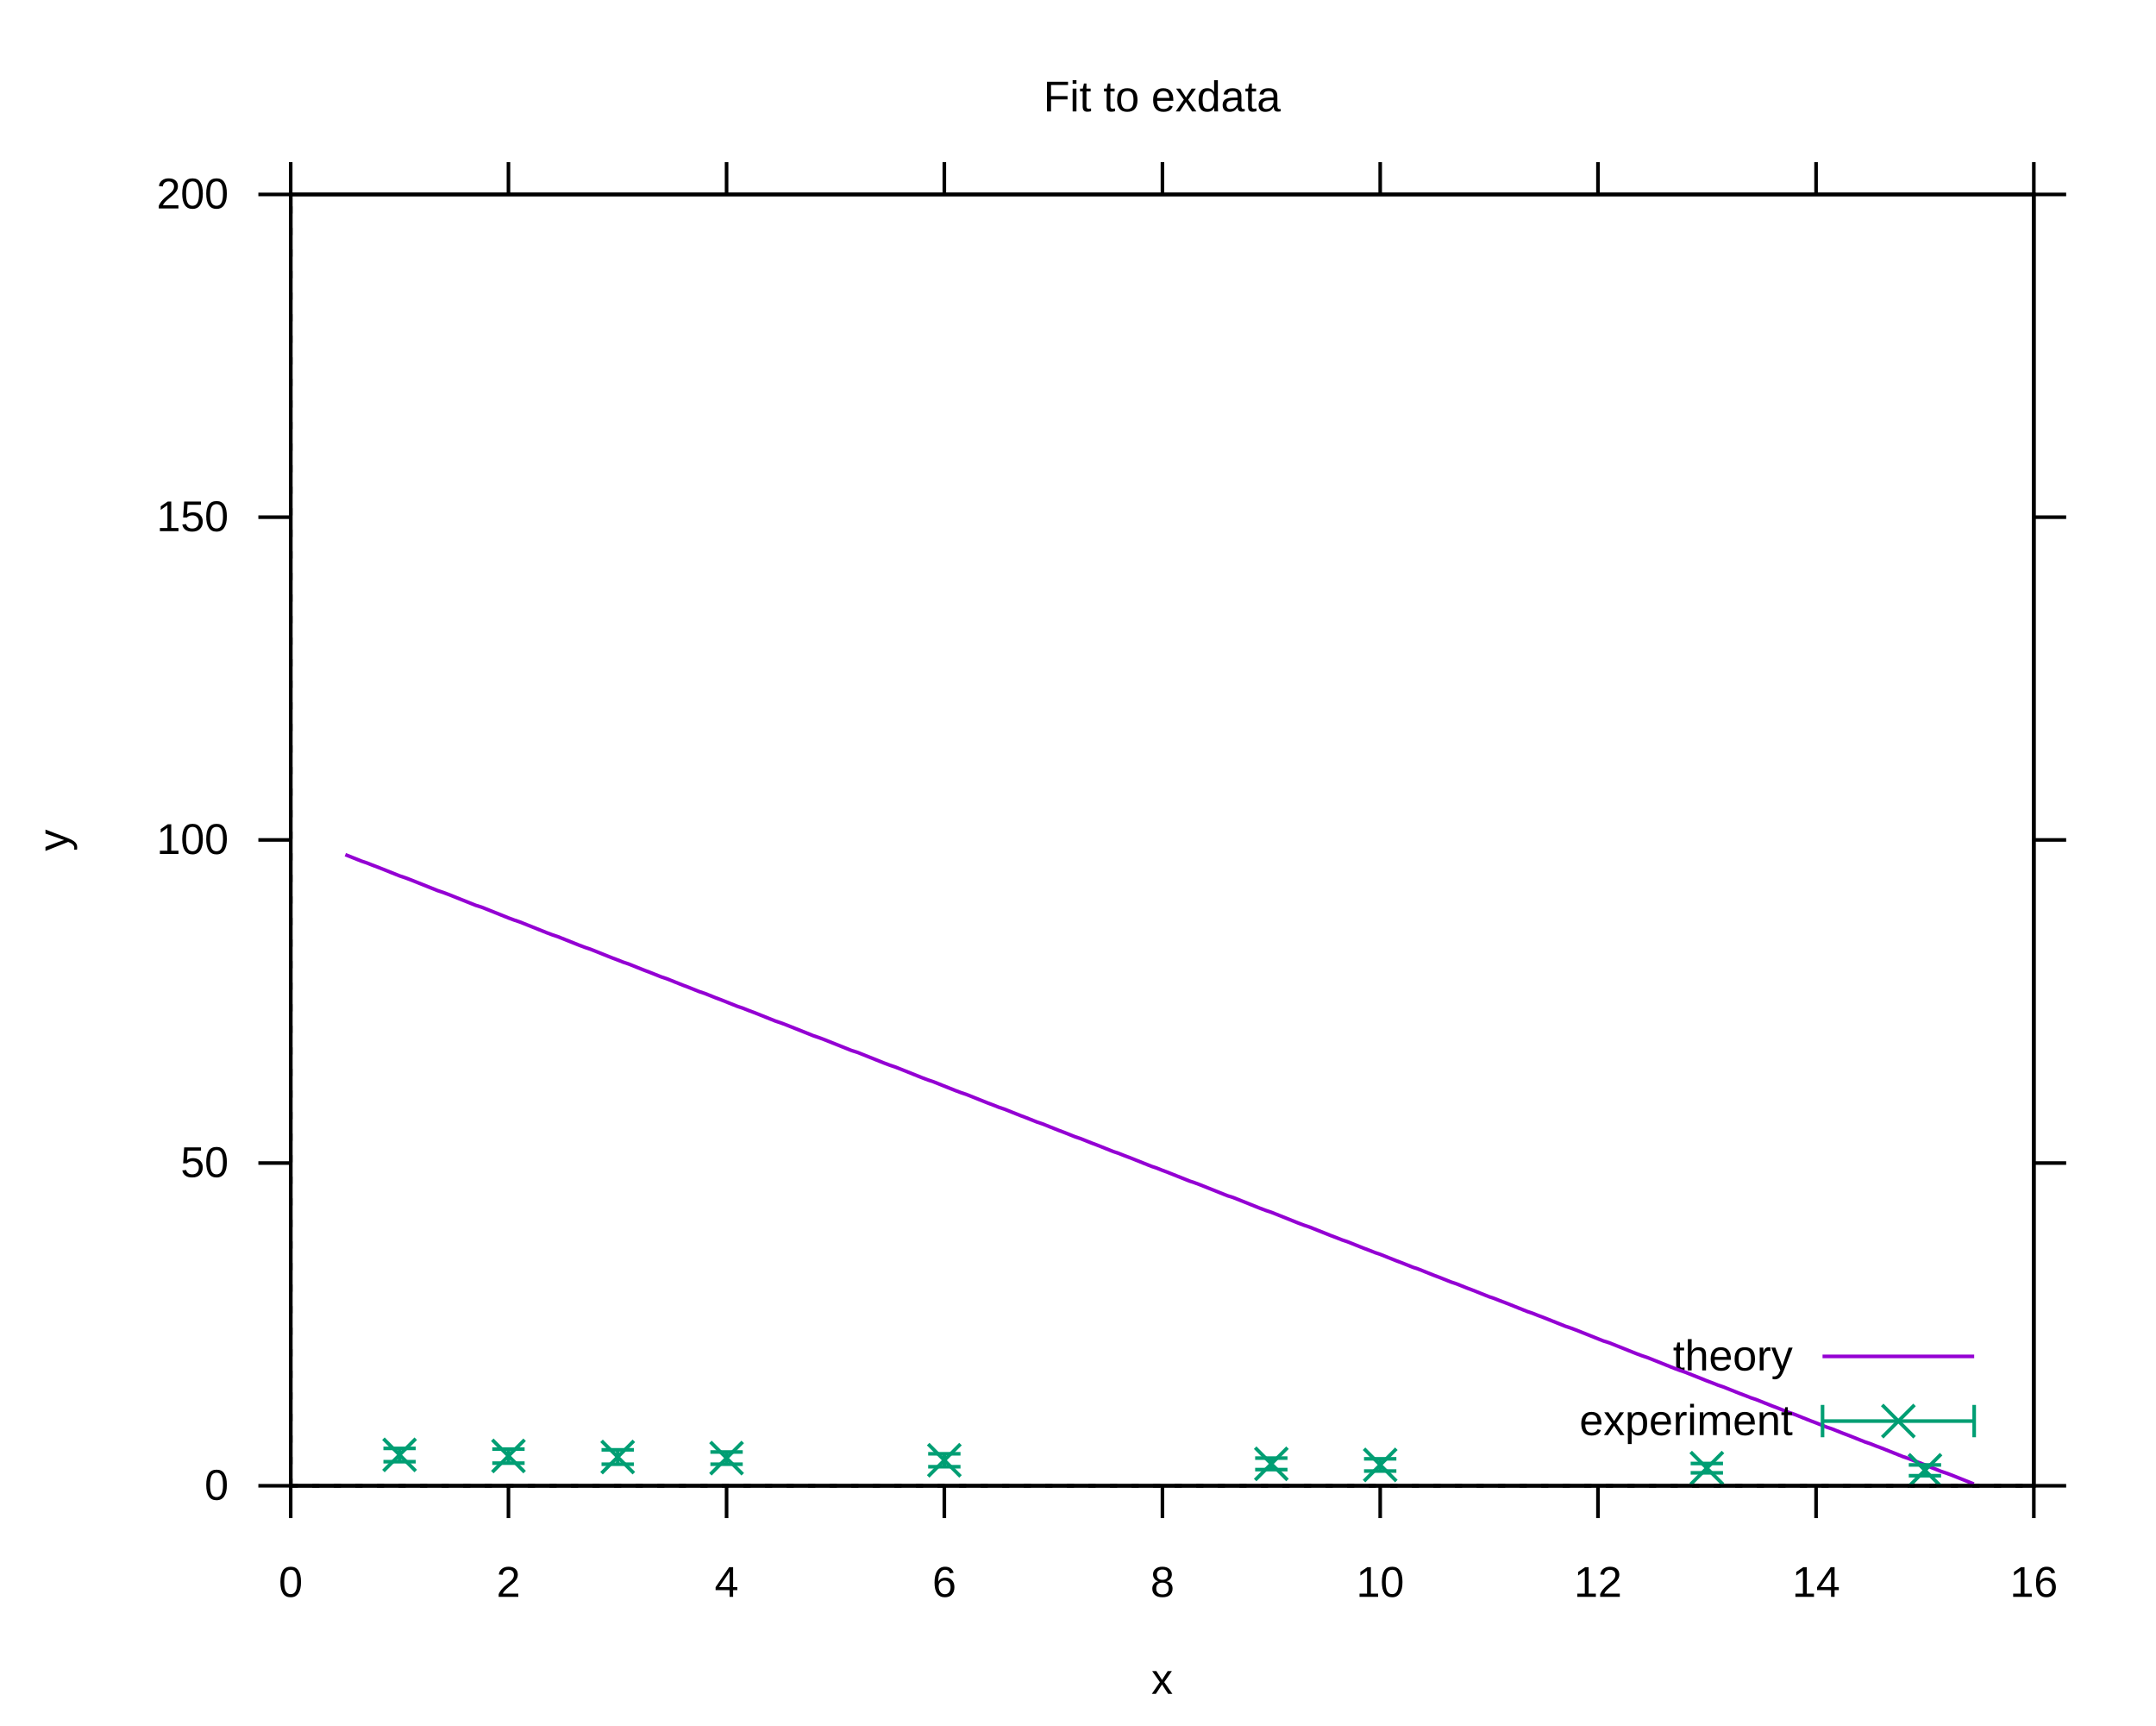
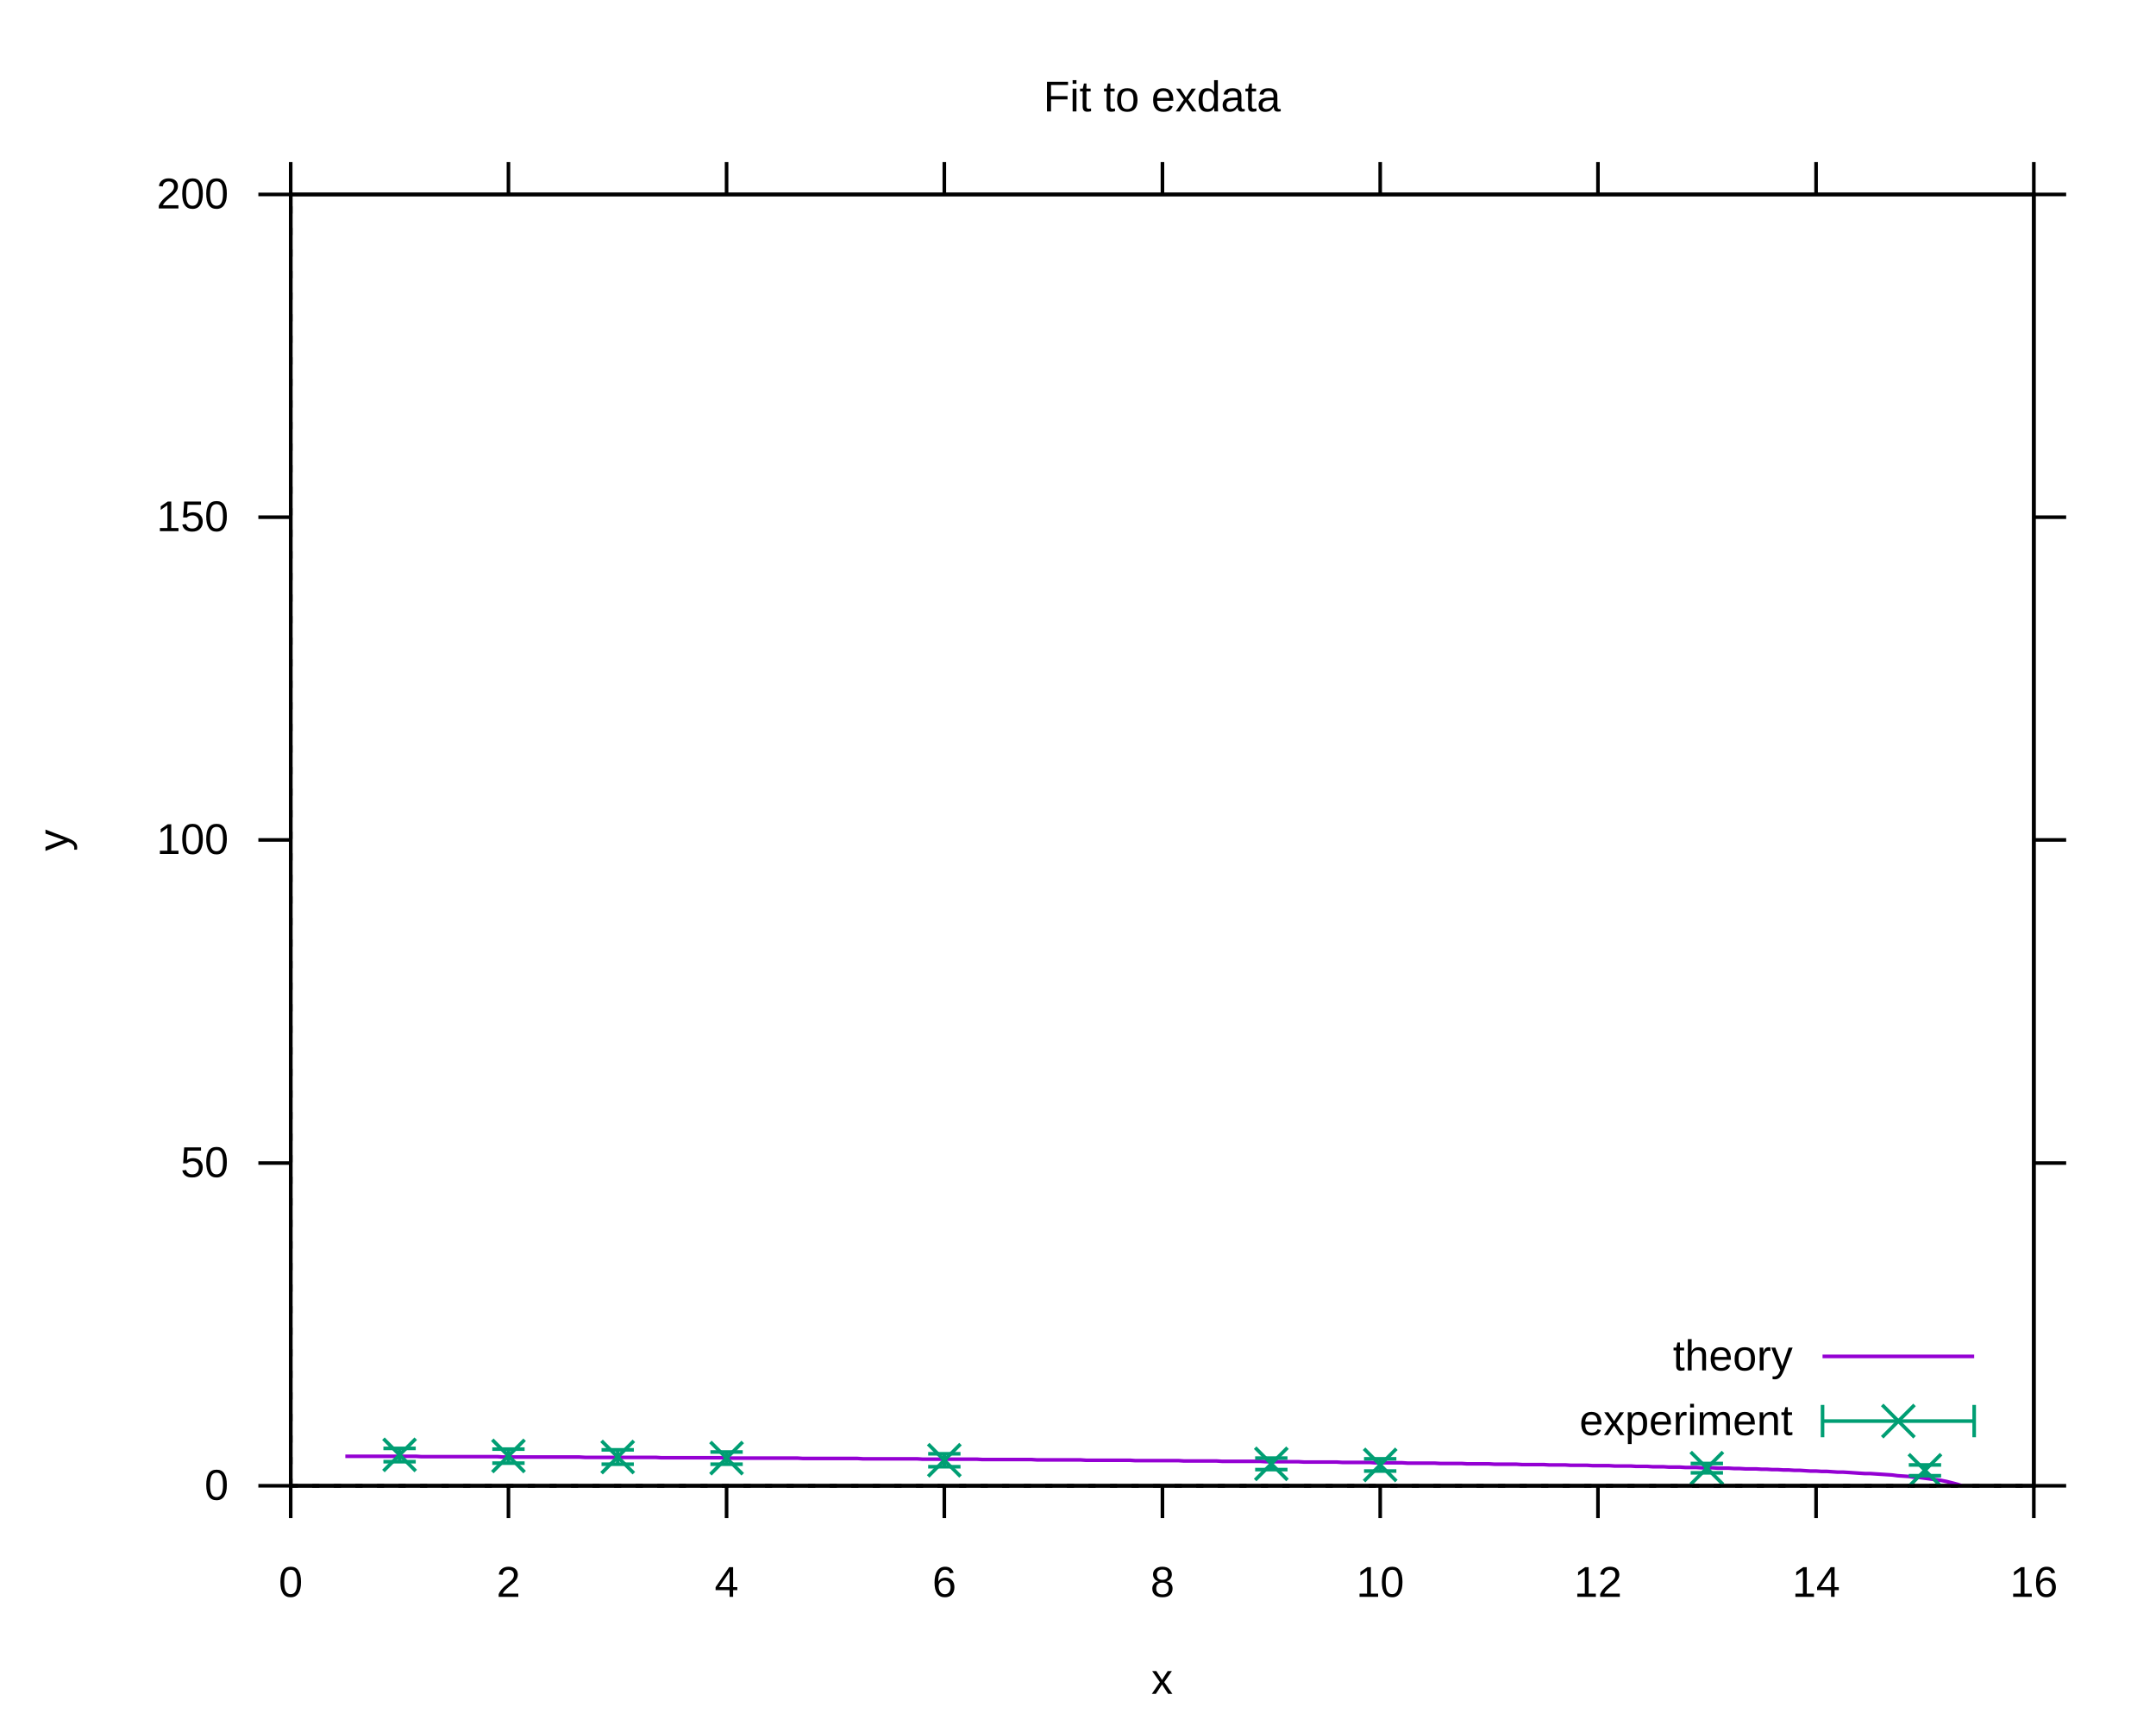
<svg xmlns="http://www.w3.org/2000/svg" xmlns:xlink="http://www.w3.org/1999/xlink" width="600" height="480" viewBox="0 0 600 480">
  <g id="gnuplot_canvas">
    <rect x="0" y="0" width="600" height="480" fill="none" />
    <defs>
      <circle id="gpDot" r="0.5" stroke-width="0.5" stroke="currentColor" />
      <path id="gpPt0" stroke-width="0.222" stroke="currentColor" d="M-1,0 h2 M0,-1 v2" />
      <path id="gpPt1" stroke-width="0.222" stroke="currentColor" d="M-1,-1 L1,1 M1,-1 L-1,1" />
      <path id="gpPt2" stroke-width="0.222" stroke="currentColor" d="M-1,0 L1,0 M0,-1 L0,1 M-1,-1 L1,1 M-1,1 L1,-1" />
      <rect id="gpPt3" stroke-width="0.222" stroke="currentColor" x="-1" y="-1" width="2" height="2" />
      <rect id="gpPt4" stroke-width="0.222" stroke="currentColor" fill="currentColor" x="-1" y="-1" width="2" height="2" />
      <circle id="gpPt5" stroke-width="0.222" stroke="currentColor" cx="0" cy="0" r="1" />
      <use xlink:href="#gpPt5" id="gpPt6" fill="currentColor" stroke="none" />
      <path id="gpPt7" stroke-width="0.222" stroke="currentColor" d="M0,-1.33 L-1.33,0.67 L1.33,0.67 z" />
      <use xlink:href="#gpPt7" id="gpPt8" fill="currentColor" stroke="none" />
      <use xlink:href="#gpPt7" id="gpPt9" stroke="currentColor" transform="rotate(180)" />
      <use xlink:href="#gpPt9" id="gpPt10" fill="currentColor" stroke="none" />
      <use xlink:href="#gpPt3" id="gpPt11" stroke="currentColor" transform="rotate(45)" />
      <use xlink:href="#gpPt11" id="gpPt12" fill="currentColor" stroke="none" />
      <path id="gpPt13" stroke-width="0.222" stroke="currentColor" d="M0,1.330 L1.265,0.411 L0.782,-1.067 L-0.782,-1.076 L-1.265,0.411 z" />
      <use xlink:href="#gpPt13" id="gpPt14" fill="currentColor" stroke="none" />
      <filter id="textbox" filterUnits="objectBoundingBox" x="0" y="0" height="1" width="1">
        <feFlood flood-color="white" flood-opacity="1" result="bgnd" />
        <feComposite in="SourceGraphic" in2="bgnd" operator="atop" />
      </filter>
      <filter id="greybox" filterUnits="objectBoundingBox" x="0" y="0" height="1" width="1">
        <feFlood flood-color="lightgrey" flood-opacity="1" result="grey" />
        <feComposite in="SourceGraphic" in2="grey" operator="atop" />
      </filter>
    </defs>
    <g fill="none" color="white" stroke="currentColor" stroke-width="1.00" stroke-linecap="butt" stroke-linejoin="miter">
</g>
    <g fill="none" color="black" stroke="currentColor" stroke-width="1.00" stroke-linecap="butt" stroke-linejoin="miter">
      <path stroke="black" d="M80.9,413.4 L71.9,413.4 M566.0,413.4 L575.0,413.4  " />
      <g transform="translate(63.6,417.3)" stroke="none" fill="black" font-family="Arial" font-size="12.00" text-anchor="end">
        <text>
          <tspan font-family="Arial"> 0</tspan>
        </text>
      </g>
    </g>
    <g fill="none" color="black" stroke="currentColor" stroke-width="1.00" stroke-linecap="butt" stroke-linejoin="miter">
      <path stroke="black" d="M80.9,323.6 L71.9,323.6 M566.0,323.6 L575.0,323.6  " />
      <g transform="translate(63.6,327.5)" stroke="none" fill="black" font-family="Arial" font-size="12.00" text-anchor="end">
        <text>
          <tspan font-family="Arial"> 50</tspan>
        </text>
      </g>
    </g>
    <g fill="none" color="black" stroke="currentColor" stroke-width="1.00" stroke-linecap="butt" stroke-linejoin="miter">
      <path stroke="black" d="M80.9,233.7 L71.9,233.7 M566.0,233.7 L575.0,233.7  " />
      <g transform="translate(63.6,237.6)" stroke="none" fill="black" font-family="Arial" font-size="12.00" text-anchor="end">
        <text>
          <tspan font-family="Arial"> 100</tspan>
        </text>
      </g>
    </g>
    <g fill="none" color="black" stroke="currentColor" stroke-width="1.00" stroke-linecap="butt" stroke-linejoin="miter">
      <path stroke="black" d="M80.9,143.9 L71.9,143.9 M566.0,143.9 L575.0,143.9  " />
      <g transform="translate(63.6,147.8)" stroke="none" fill="black" font-family="Arial" font-size="12.00" text-anchor="end">
        <text>
          <tspan font-family="Arial"> 150</tspan>
        </text>
      </g>
    </g>
    <g fill="none" color="black" stroke="currentColor" stroke-width="1.00" stroke-linecap="butt" stroke-linejoin="miter">
      <path stroke="black" d="M80.9,54.1 L71.9,54.1 M566.0,54.1 L575.0,54.1  " />
      <g transform="translate(63.6,58.0)" stroke="none" fill="black" font-family="Arial" font-size="12.00" text-anchor="end">
        <text>
          <tspan font-family="Arial"> 200</tspan>
        </text>
      </g>
    </g>
    <g fill="none" color="black" stroke="currentColor" stroke-width="1.00" stroke-linecap="butt" stroke-linejoin="miter">
      <path stroke="black" d="M80.9,413.4 L80.9,422.4 M80.9,54.1 L80.9,45.1  " />
      <g transform="translate(80.9,444.3)" stroke="none" fill="black" font-family="Arial" font-size="12.00" text-anchor="middle">
        <text>
          <tspan font-family="Arial"> 0</tspan>
        </text>
      </g>
    </g>
    <g fill="none" color="black" stroke="currentColor" stroke-width="1.00" stroke-linecap="butt" stroke-linejoin="miter">
      <path stroke="black" d="M141.5,413.4 L141.5,422.4 M141.5,54.1 L141.5,45.1  " />
      <g transform="translate(141.5,444.3)" stroke="none" fill="black" font-family="Arial" font-size="12.00" text-anchor="middle">
        <text>
          <tspan font-family="Arial"> 2</tspan>
        </text>
      </g>
    </g>
    <g fill="none" color="black" stroke="currentColor" stroke-width="1.00" stroke-linecap="butt" stroke-linejoin="miter">
      <path stroke="black" d="M202.2,413.4 L202.2,422.4 M202.2,54.1 L202.2,45.1  " />
      <g transform="translate(202.2,444.3)" stroke="none" fill="black" font-family="Arial" font-size="12.00" text-anchor="middle">
        <text>
          <tspan font-family="Arial"> 4</tspan>
        </text>
      </g>
    </g>
    <g fill="none" color="black" stroke="currentColor" stroke-width="1.00" stroke-linecap="butt" stroke-linejoin="miter">
      <path stroke="black" d="M262.8,413.4 L262.8,422.4 M262.8,54.1 L262.8,45.1  " />
      <g transform="translate(262.8,444.3)" stroke="none" fill="black" font-family="Arial" font-size="12.00" text-anchor="middle">
        <text>
          <tspan font-family="Arial"> 6</tspan>
        </text>
      </g>
    </g>
    <g fill="none" color="black" stroke="currentColor" stroke-width="1.00" stroke-linecap="butt" stroke-linejoin="miter">
      <path stroke="black" d="M323.5,413.4 L323.5,422.4 M323.5,54.1 L323.5,45.1  " />
      <g transform="translate(323.5,444.3)" stroke="none" fill="black" font-family="Arial" font-size="12.00" text-anchor="middle">
        <text>
          <tspan font-family="Arial"> 8</tspan>
        </text>
      </g>
    </g>
    <g fill="none" color="black" stroke="currentColor" stroke-width="1.00" stroke-linecap="butt" stroke-linejoin="miter">
      <path stroke="black" d="M384.1,413.4 L384.1,422.4 M384.1,54.1 L384.1,45.1  " />
      <g transform="translate(384.1,444.3)" stroke="none" fill="black" font-family="Arial" font-size="12.00" text-anchor="middle">
        <text>
          <tspan font-family="Arial"> 10</tspan>
        </text>
      </g>
    </g>
    <g fill="none" color="black" stroke="currentColor" stroke-width="1.00" stroke-linecap="butt" stroke-linejoin="miter">
      <path stroke="black" d="M444.7,413.4 L444.7,422.4 M444.7,54.1 L444.7,45.1  " />
      <g transform="translate(444.7,444.3)" stroke="none" fill="black" font-family="Arial" font-size="12.00" text-anchor="middle">
        <text>
          <tspan font-family="Arial"> 12</tspan>
        </text>
      </g>
    </g>
    <g fill="none" color="black" stroke="currentColor" stroke-width="1.00" stroke-linecap="butt" stroke-linejoin="miter">
      <path stroke="black" d="M505.4,413.4 L505.4,422.4 M505.4,54.1 L505.4,45.1  " />
      <g transform="translate(505.4,444.3)" stroke="none" fill="black" font-family="Arial" font-size="12.00" text-anchor="middle">
        <text>
          <tspan font-family="Arial"> 14</tspan>
        </text>
      </g>
    </g>
    <g fill="none" color="black" stroke="currentColor" stroke-width="1.00" stroke-linecap="butt" stroke-linejoin="miter">
      <path stroke="black" d="M566.0,413.4 L566.0,422.4 M566.0,54.1 L566.0,45.1  " />
      <g transform="translate(566.0,444.3)" stroke="none" fill="black" font-family="Arial" font-size="12.00" text-anchor="middle">
        <text>
          <tspan font-family="Arial"> 16</tspan>
        </text>
      </g>
    </g>
    <g fill="none" color="black" stroke="currentColor" stroke-width="1.00" stroke-linecap="butt" stroke-linejoin="miter">
</g>
    <g fill="none" color="gray" stroke="currentColor" stroke-width="1.00" stroke-linecap="butt" stroke-linejoin="miter">
      <path stroke="black" stroke-dasharray="2,4" d="M80.9,413.4 L566.0,413.4  " />
    </g>
    <g fill="none" color="gray" stroke="currentColor" stroke-width="1.00" stroke-linecap="butt" stroke-linejoin="miter">
      <path stroke="black" stroke-dasharray="2,4" d="M80.9,413.4 L80.9,54.1  " />
    </g>
    <g fill="none" color="black" stroke="currentColor" stroke-width="1.00" stroke-linecap="butt" stroke-linejoin="miter">
      <path stroke="black" d="M80.9,54.1 L80.9,413.4 L566.0,413.4 L566.0,54.1 L80.9,54.1 Z  " />
    </g>
    <g fill="none" color="black" stroke="currentColor" stroke-width="1.00" stroke-linecap="butt" stroke-linejoin="miter">
      <g transform="translate(19.0,233.8) rotate(270)" stroke="none" fill="black" font-family="Arial" font-size="12.00" text-anchor="middle">
        <text>
          <tspan font-family="Arial">y</tspan>
        </text>
      </g>
    </g>
    <g fill="none" color="black" stroke="currentColor" stroke-width="1.00" stroke-linecap="butt" stroke-linejoin="miter">
      <g transform="translate(323.4,471.3)" stroke="none" fill="black" font-family="Arial" font-size="12.00" text-anchor="middle">
        <text>
          <tspan font-family="Arial">x</tspan>
        </text>
      </g>
    </g>
    <g fill="none" color="black" stroke="currentColor" stroke-width="1.00" stroke-linecap="butt" stroke-linejoin="miter">
      <g transform="translate(323.4,31.0)" stroke="none" fill="black" font-family="Arial" font-size="12.00" text-anchor="middle">
        <text>
          <tspan font-family="Arial">Fit to exdata</tspan>
        </text>
      </g>
    </g>
    <g fill="none" color="black" stroke="currentColor" stroke-width="1.00" stroke-linecap="butt" stroke-linejoin="miter">
</g>
    <g id="gnuplot_plot_1">
      <g fill="none" color="black" stroke="currentColor" stroke-width="1.00" stroke-linecap="butt" stroke-linejoin="miter">
        <g transform="translate(498.9,381.3)" stroke="none" fill="black" font-family="Arial" font-size="12.00" text-anchor="end">
          <text>
            <tspan font-family="Arial">theory</tspan>
          </text>
        </g>
      </g>
      <g fill="none" color="black" stroke="currentColor" stroke-width="1.00" stroke-linecap="butt" stroke-linejoin="miter">
-         <path stroke="rgb(148,   0, 211)" d="M507.2,377.4 L549.4,377.4 M96.1,237.8 L97.6,238.4 L99.1,239.0 L100.6,239.6 L102.1,240.1 L103.6,240.7   L105.2,241.3 L106.7,241.9 L108.2,242.5 L109.7,243.1 L111.2,243.7 L112.7,244.2 L114.3,244.8 L115.8,245.4   L117.3,246.0 L118.8,246.6 L120.3,247.2 L121.8,247.8 L123.3,248.3 L124.9,248.9 L126.4,249.5 L127.9,250.1   L129.4,250.7 L130.9,251.3 L132.4,251.9 L134.0,252.4 L135.5,253.0 L137.0,253.6 L138.5,254.2 L140.0,254.8   L141.5,255.4 L143.1,256.0 L144.6,256.5 L146.1,257.1 L147.6,257.7 L149.1,258.3 L150.6,258.9 L152.1,259.5   L153.7,260.1 L155.2,260.6 L156.7,261.2 L158.2,261.8 L159.7,262.4 L161.2,263.0 L162.8,263.6 L164.3,264.1   L165.8,264.7 L167.3,265.3 L168.8,265.9 L170.3,266.5 L171.9,267.1 L173.4,267.7 L174.9,268.2 L176.4,268.8   L177.9,269.4 L179.4,270.0 L181.0,270.6 L182.5,271.2 L184.0,271.8 L185.5,272.3 L187.0,272.9 L188.5,273.5   L190.0,274.1 L191.6,274.7 L193.1,275.3 L194.6,275.9 L196.1,276.4 L197.6,277.0 L199.1,277.6 L200.7,278.2   L202.2,278.8 L203.7,279.4 L205.2,280.0 L206.7,280.5 L208.2,281.1 L209.8,281.7 L211.3,282.3 L212.8,282.9   L214.3,283.5 L215.8,284.1 L217.3,284.6 L218.9,285.2 L220.4,285.8 L221.9,286.4 L223.4,287.0 L224.9,287.6   L226.4,288.2 L227.9,288.7 L229.5,289.3 L231.0,289.9 L232.5,290.5 L234.0,291.1 L235.5,291.7 L237.0,292.3   L238.6,292.8 L240.1,293.4 L241.6,294.0 L243.1,294.6 L244.6,295.2 L246.1,295.8 L247.7,296.4 L249.2,296.9   L250.7,297.5 L252.2,298.1 L253.7,298.7 L255.2,299.3 L256.7,299.9 L258.3,300.5 L259.8,301.0 L261.3,301.6   L262.8,302.2 L264.3,302.8 L265.8,303.4 L267.4,304.0 L268.9,304.5 L270.4,305.1 L271.9,305.7 L273.4,306.3   L274.9,306.9 L276.5,307.5 L278.0,308.1 L279.5,308.6 L281.0,309.2 L282.5,309.8 L284.0,310.4 L285.6,311.0   L287.1,311.6 L288.6,312.2 L290.1,312.7 L291.6,313.3 L293.1,313.9 L294.6,314.5 L296.2,315.1 L297.7,315.7   L299.2,316.3 L300.7,316.8 L302.2,317.4 L303.7,318.0 L305.3,318.6 L306.8,319.2 L308.3,319.8 L309.8,320.4   L311.3,320.9 L312.8,321.5 L314.4,322.1 L315.9,322.7 L317.4,323.3 L318.9,323.9 L320.4,324.5 L321.9,325.0   L323.4,325.6 L325.0,326.2 L326.5,326.8 L328.0,327.4 L329.5,328.0 L331.0,328.6 L332.5,329.1 L334.1,329.7   L335.6,330.3 L337.1,330.9 L338.6,331.5 L340.1,332.1 L341.6,332.7 L343.2,333.2 L344.7,333.8 L346.2,334.4   L347.7,335.0 L349.2,335.6 L350.7,336.2 L352.3,336.8 L353.8,337.3 L355.3,337.9 L356.8,338.5 L358.3,339.1   L359.8,339.7 L361.3,340.3 L362.9,340.9 L364.4,341.4 L365.9,342.0 L367.4,342.6 L368.9,343.2 L370.4,343.8   L372.0,344.4 L373.5,345.0 L375.0,345.5 L376.5,346.1 L378.0,346.7 L379.5,347.3 L381.1,347.9 L382.6,348.5   L384.1,349.0 L385.6,349.6 L387.1,350.2 L388.6,350.8 L390.2,351.4 L391.7,352.0 L393.2,352.6 L394.7,353.1   L396.2,353.7 L397.7,354.3 L399.2,354.9 L400.8,355.5 L402.3,356.1 L403.8,356.7 L405.3,357.2 L406.8,357.8   L408.3,358.4 L409.9,359.0 L411.4,359.6 L412.9,360.2 L414.4,360.8 L415.9,361.3 L417.4,361.9 L419.0,362.5   L420.5,363.1 L422.0,363.7 L423.5,364.3 L425.0,364.9 L426.5,365.4 L428.0,366.0 L429.6,366.6 L431.1,367.2   L432.6,367.8 L434.1,368.4 L435.6,369.0 L437.1,369.5 L438.7,370.1 L440.2,370.7 L441.7,371.3 L443.2,371.9   L444.7,372.5 L446.2,373.1 L447.8,373.6 L449.3,374.2 L450.8,374.8 L452.3,375.4 L453.8,376.0 L455.3,376.6   L456.9,377.2 L458.4,377.7 L459.9,378.3 L461.4,378.9 L462.9,379.5 L464.4,380.1 L465.9,380.7 L467.5,381.3   L469.0,381.8 L470.5,382.4 L472.0,383.0 L473.5,383.6 L475.0,384.2 L476.6,384.8 L478.1,385.4 L479.6,385.9   L481.1,386.5 L482.6,387.1 L484.1,387.7 L485.7,388.3 L487.2,388.9 L488.7,389.4 L490.2,390.0 L491.7,390.6   L493.2,391.2 L494.8,391.8 L496.3,392.4 L497.8,393.0 L499.3,393.5 L500.8,394.1 L502.3,394.7 L503.8,395.3   L505.4,395.9 L506.9,396.5 L508.4,397.1 L509.9,397.6 L511.4,398.2 L512.9,398.8 L514.5,399.4 L516.0,400.0   L517.5,400.6 L519.0,401.2 L520.5,401.7 L522.0,402.3 L523.6,402.9 L525.1,403.5 L526.6,404.1 L528.1,404.7   L529.6,405.3 L531.1,405.8 L532.6,406.4 L534.2,407.0 L535.7,407.6 L537.2,408.2 L538.7,408.8 L540.2,409.4   L541.7,409.9 L543.3,410.5 L544.8,411.1 L546.3,411.7 L547.8,412.3 L549.3,412.9  " />
+         <path stroke="rgb(148,   0, 211)" d="M507.2,377.4 L549.4,377.4 M96.1,405.2 L97.6,405.2 L99.1,405.2 L100.6,405.2 L102.1,405.2 L103.6,405.2   L105.2,405.2 L106.7,405.2 L108.2,405.2 L109.7,405.2 L111.2,405.2 L112.7,405.2 L114.3,405.2 L115.8,405.2   L117.3,405.3 L118.8,405.3 L120.3,405.3 L121.8,405.3 L123.3,405.3 L124.9,405.3 L126.4,405.3 L127.9,405.3   L129.4,405.3 L130.9,405.3 L132.4,405.3 L134.0,405.3 L135.5,405.3 L137.0,405.3 L138.5,405.3 L140.0,405.4   L141.5,405.4 L143.1,405.4 L144.6,405.4 L146.1,405.4 L147.6,405.4 L149.1,405.4 L150.6,405.4 L152.1,405.4   L153.7,405.4 L155.2,405.4 L156.7,405.4 L158.2,405.4 L159.7,405.4 L161.2,405.4 L162.8,405.5 L164.3,405.5   L165.8,405.5 L167.3,405.5 L168.8,405.5 L170.3,405.5 L171.9,405.5 L173.4,405.5 L174.9,405.5 L176.4,405.5   L177.9,405.5 L179.4,405.5 L181.0,405.5 L182.5,405.5 L184.0,405.6 L185.5,405.6 L187.0,405.6 L188.5,405.6   L190.0,405.6 L191.6,405.6 L193.1,405.6 L194.6,405.6 L196.1,405.6 L197.6,405.6 L199.1,405.6 L200.7,405.6   L202.2,405.6 L203.7,405.7 L205.2,405.7 L206.7,405.7 L208.2,405.7 L209.8,405.7 L211.3,405.7 L212.8,405.7   L214.3,405.7 L215.8,405.7 L217.3,405.7 L218.9,405.7 L220.4,405.7 L221.9,405.7 L223.4,405.8 L224.9,405.8   L226.4,405.8 L227.9,405.8 L229.5,405.8 L231.0,405.8 L232.5,405.8 L234.0,405.8 L235.5,405.8 L237.0,405.8   L238.6,405.8 L240.1,405.9 L241.6,405.9 L243.1,405.9 L244.6,405.9 L246.1,405.9 L247.7,405.9 L249.2,405.9   L250.7,405.9 L252.2,405.9 L253.7,405.9 L255.2,405.9 L256.7,406.0 L258.3,406.0 L259.8,406.0 L261.3,406.0   L262.8,406.0 L264.3,406.0 L265.8,406.0 L267.4,406.0 L268.9,406.0 L270.4,406.0 L271.9,406.0 L273.4,406.1   L274.9,406.1 L276.5,406.1 L278.0,406.1 L279.5,406.1 L281.0,406.1 L282.5,406.1 L284.0,406.1 L285.6,406.1   L287.1,406.1 L288.6,406.2 L290.1,406.2 L291.6,406.2 L293.1,406.2 L294.6,406.2 L296.2,406.2 L297.7,406.2   L299.2,406.2 L300.7,406.2 L302.2,406.3 L303.7,406.3 L305.3,406.3 L306.8,406.3 L308.3,406.3 L309.8,406.3   L311.3,406.3 L312.8,406.3 L314.4,406.3 L315.9,406.4 L317.4,406.4 L318.9,406.4 L320.4,406.4 L321.9,406.4   L323.4,406.4 L325.0,406.4 L326.5,406.4 L328.0,406.4 L329.5,406.5 L331.0,406.5 L332.5,406.5 L334.1,406.5   L335.6,406.5 L337.1,406.5 L338.6,406.5 L340.1,406.6 L341.6,406.6 L343.2,406.6 L344.7,406.6 L346.2,406.6   L347.7,406.6 L349.2,406.6 L350.7,406.6 L352.3,406.7 L353.8,406.7 L355.3,406.7 L356.8,406.7 L358.3,406.7   L359.8,406.7 L361.3,406.7 L362.9,406.8 L364.4,406.8 L365.9,406.8 L367.4,406.8 L368.9,406.8 L370.4,406.8   L372.0,406.8 L373.5,406.9 L375.0,406.9 L376.5,406.9 L378.0,406.9 L379.5,406.9 L381.1,406.9 L382.6,407.0   L384.1,407.0 L385.6,407.0 L387.1,407.0 L388.6,407.0 L390.2,407.0 L391.7,407.1 L393.2,407.1 L394.7,407.1   L396.2,407.1 L397.7,407.1 L399.2,407.1 L400.8,407.2 L402.3,407.2 L403.8,407.2 L405.3,407.2 L406.8,407.2   L408.3,407.3 L409.9,407.3 L411.4,407.3 L412.9,407.3 L414.4,407.3 L415.9,407.4 L417.4,407.4 L419.0,407.4   L420.5,407.4 L422.0,407.4 L423.5,407.5 L425.0,407.5 L426.5,407.5 L428.0,407.5 L429.6,407.5 L431.1,407.6   L432.6,407.6 L434.1,407.6 L435.6,407.6 L437.1,407.7 L438.7,407.7 L440.2,407.7 L441.7,407.7 L443.2,407.8   L444.7,407.8 L446.2,407.8 L447.8,407.8 L449.3,407.9 L450.8,407.9 L452.3,407.9 L453.8,407.9 L455.3,408.0   L456.9,408.0 L458.4,408.0 L459.9,408.1 L461.4,408.1 L462.9,408.1 L464.4,408.2 L465.9,408.2 L467.5,408.2   L469.0,408.3 L470.5,408.3 L472.0,408.3 L473.5,408.4 L475.0,408.4 L476.6,408.4 L478.1,408.5 L479.6,408.5   L481.1,408.5 L482.6,408.6 L484.1,408.6 L485.7,408.7 L487.2,408.7 L488.7,408.7 L490.2,408.8 L491.7,408.8   L493.2,408.9 L494.8,408.9 L496.3,409.0 L497.8,409.0 L499.3,409.1 L500.8,409.1 L502.3,409.2 L503.8,409.3   L505.4,409.3 L506.9,409.4 L508.4,409.4 L509.9,409.5 L511.4,409.6 L512.9,409.6 L514.5,409.7 L516.0,409.8   L517.5,409.9 L519.0,410.0 L520.5,410.0 L522.0,410.1 L523.6,410.2 L525.1,410.3 L526.6,410.4 L528.1,410.6   L529.6,410.7 L531.1,410.8 L532.6,411.0 L534.2,411.1 L535.7,411.3 L537.2,411.5 L538.7,411.7 L540.2,411.9   L541.7,412.2 L543.3,412.6 L544.8,413.0 L546.0,413.4  " />
      </g>
    </g>
    <g id="gnuplot_plot_2">
      <g fill="none" color="black" stroke="currentColor" stroke-width="1.00" stroke-linecap="butt" stroke-linejoin="miter">
        <g transform="translate(498.9,399.3)" stroke="none" fill="black" font-family="Arial" font-size="12.00" text-anchor="end">
          <text>
            <tspan font-family="Arial">experiment</tspan>
          </text>
        </g>
      </g>
      <g fill="none" color="black" stroke="currentColor" stroke-width="1.00" stroke-linecap="butt" stroke-linejoin="miter">
        <path stroke="rgb(  0, 158, 115)" d="M507.2,395.4 L549.4,395.4 M507.2,390.9 L507.2,399.9 M549.4,390.9 L549.4,399.9 M111.2,406.7 L111.2,403.0   M106.7,406.7 L115.7,406.7 M106.7,403.0 L115.7,403.0 M141.5,407.1 L141.5,403.2 M137.0,407.1 L146.0,407.1   M137.0,403.2 L146.0,403.2 M171.9,407.4 L171.9,403.4 M167.4,407.4 L176.4,407.4 M167.4,403.4 L176.4,403.4   M202.2,407.4 L202.2,404.0 M197.7,407.4 L206.7,407.4 M197.7,404.0 L206.7,404.0 M262.8,408.1 L262.8,404.5   M258.3,408.1 L267.3,408.1 M258.3,404.5 L267.3,404.5 M353.8,408.9 L353.8,405.7 M349.3,408.9 L358.3,408.9   M349.3,405.7 L358.3,405.7 M384.1,409.3 L384.1,405.9 M379.6,409.3 L388.6,409.3 M379.6,405.9 L388.6,405.9   M475.0,409.8 L475.0,407.2 M470.5,409.8 L479.5,409.8 M470.5,407.2 L479.5,407.2 M535.7,410.6 L535.7,407.6   M531.2,410.6 L540.2,410.6 M531.2,407.6 L540.2,407.6  " />
        <use xlink:href="#gpPt1" transform="translate(111.2,404.8) scale(4.50)" color="rgb(  0, 158, 115)" />
        <use xlink:href="#gpPt1" transform="translate(141.5,405.1) scale(4.50)" color="rgb(  0, 158, 115)" />
        <use xlink:href="#gpPt1" transform="translate(171.9,405.4) scale(4.50)" color="rgb(  0, 158, 115)" />
        <use xlink:href="#gpPt1" transform="translate(202.2,405.7) scale(4.50)" color="rgb(  0, 158, 115)" />
        <use xlink:href="#gpPt1" transform="translate(262.8,406.3) scale(4.50)" color="rgb(  0, 158, 115)" />
        <use xlink:href="#gpPt1" transform="translate(353.8,407.3) scale(4.50)" color="rgb(  0, 158, 115)" />
        <use xlink:href="#gpPt1" transform="translate(384.1,407.6) scale(4.50)" color="rgb(  0, 158, 115)" />
        <use xlink:href="#gpPt1" transform="translate(475.0,408.5) scale(4.50)" color="rgb(  0, 158, 115)" />
        <use xlink:href="#gpPt1" transform="translate(535.7,409.1) scale(4.50)" color="rgb(  0, 158, 115)" />
        <use xlink:href="#gpPt1" transform="translate(528.3,395.4) scale(4.50)" color="rgb(  0, 158, 115)" />
      </g>
    </g>
    <g fill="none" color="white" stroke="rgb(  0, 158, 115)" stroke-width="2.00" stroke-linecap="butt" stroke-linejoin="miter">
</g>
    <g fill="none" color="black" stroke="currentColor" stroke-width="2.00" stroke-linecap="butt" stroke-linejoin="miter">
</g>
    <g fill="none" color="black" stroke="black" stroke-width="1.00" stroke-linecap="butt" stroke-linejoin="miter">
</g>
    <g fill="none" color="black" stroke="currentColor" stroke-width="1.00" stroke-linecap="butt" stroke-linejoin="miter">
      <path stroke="black" d="M80.9,54.1 L80.9,413.4 L566.0,413.4 L566.0,54.1 L80.9,54.1 Z  " />
    </g>
    <g fill="none" color="black" stroke="currentColor" stroke-width="1.00" stroke-linecap="butt" stroke-linejoin="miter">
</g>
  </g>
</svg>
